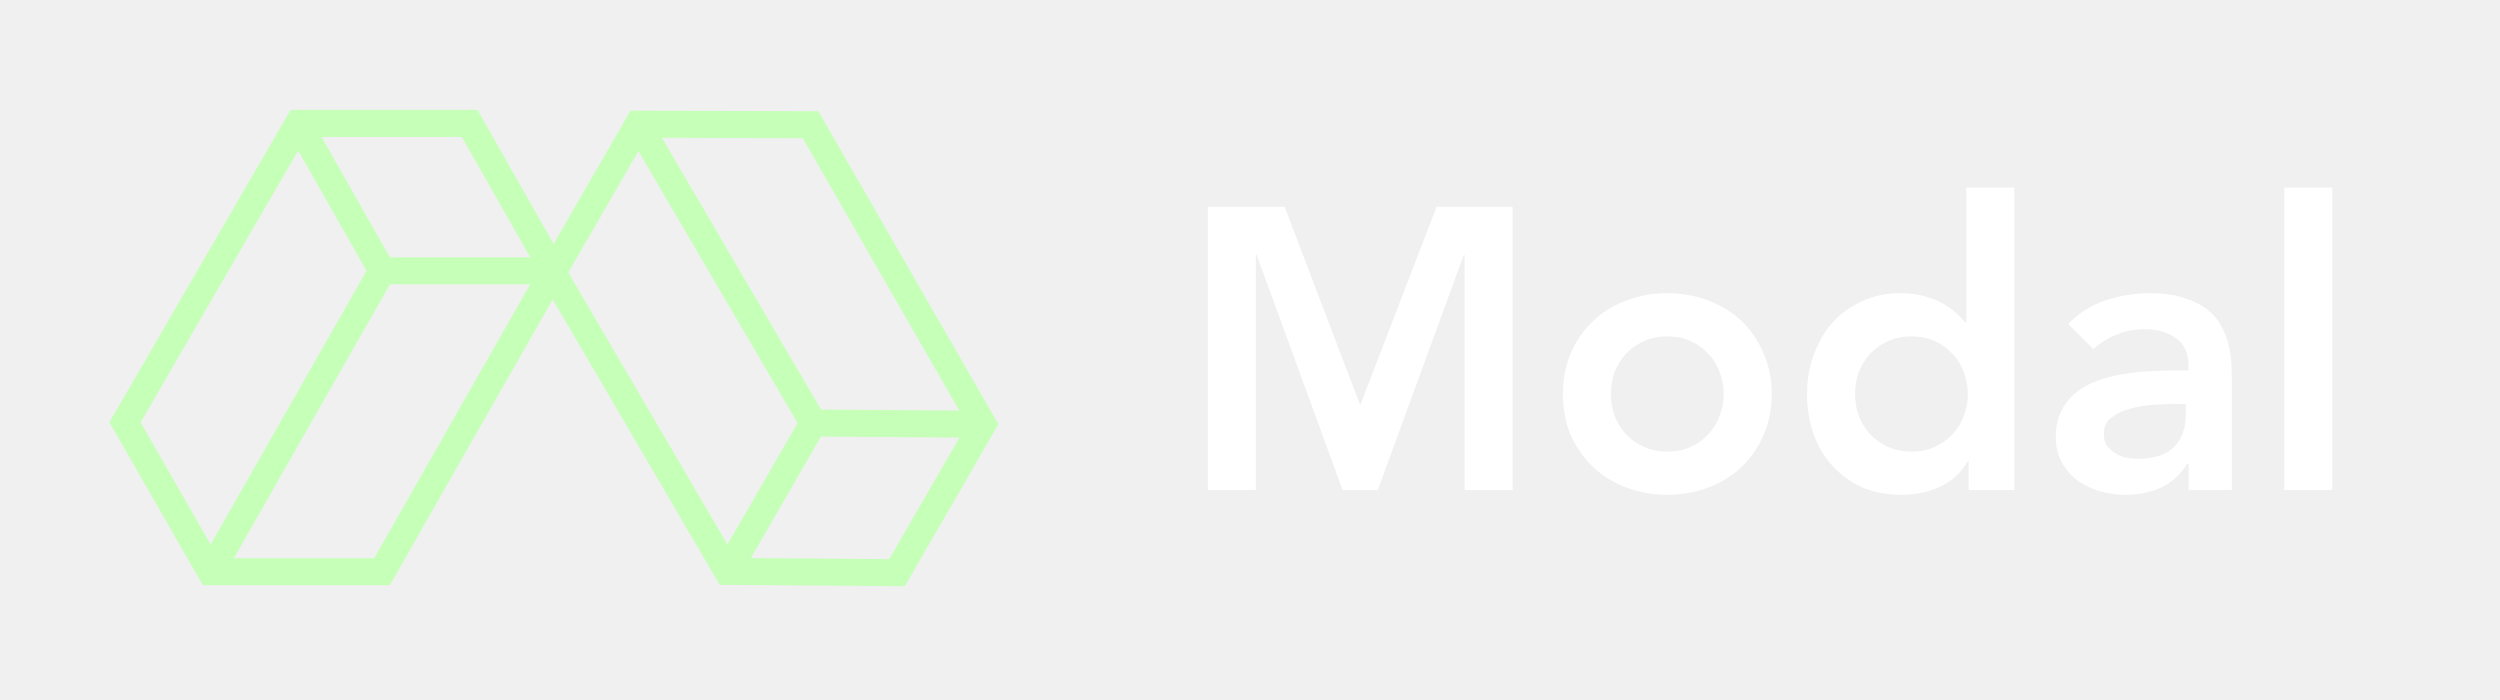
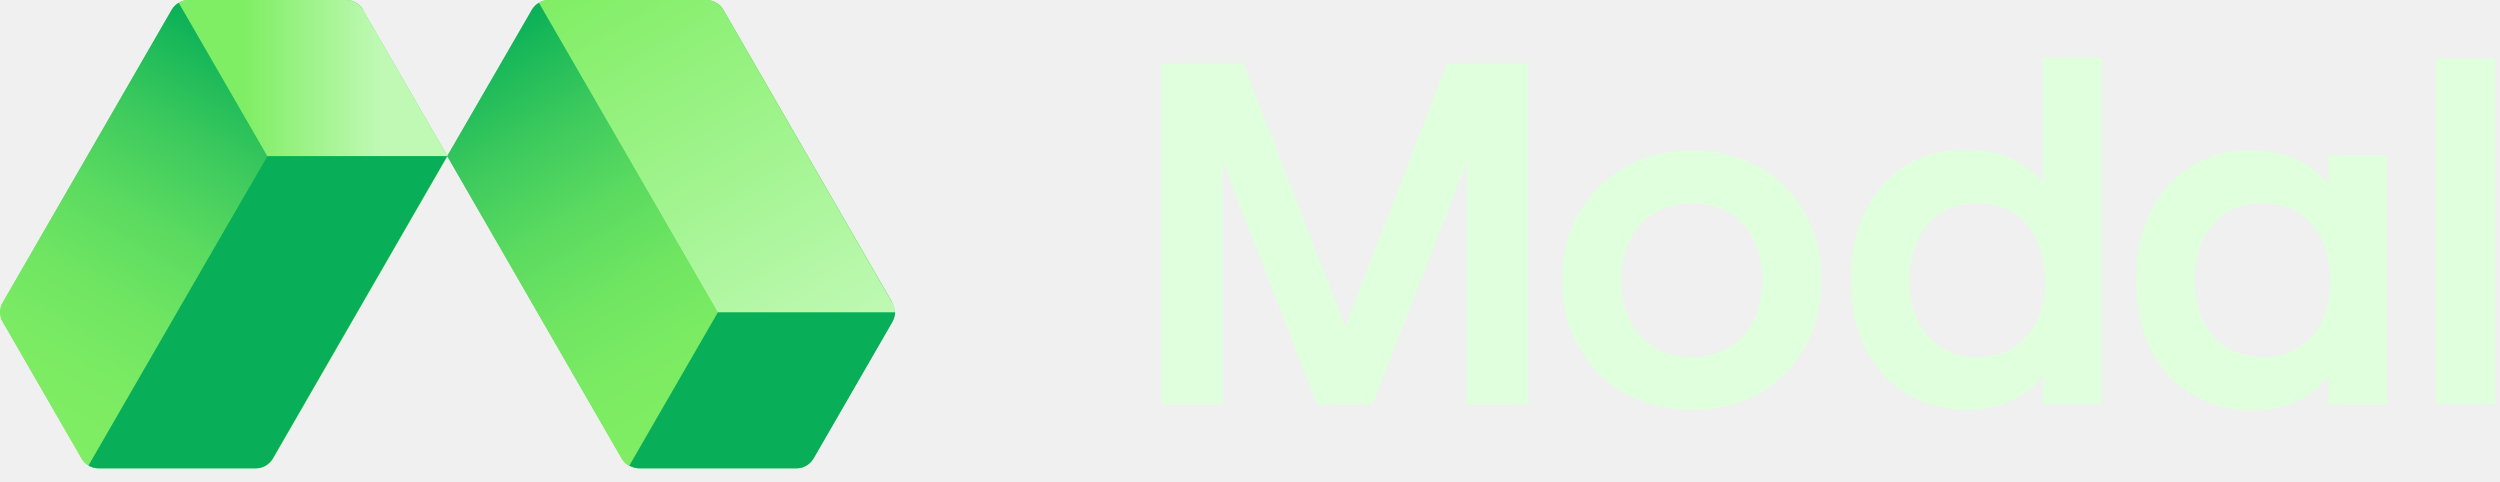
- <svg xmlns="http://www.w3.org/2000/svg" width="500" height="140" viewBox="0 0 500 140" fill="none">
-   <path fill-rule="evenodd" clip-rule="evenodd" d="M58.113 21.983H95.51L113.78 54.173L77.974 117.041H40.571L21.883 84.448L58.113 21.983ZM59.643 30.108L28.117 84.463L42.127 108.899L73.298 54.168L59.643 30.108ZM77.974 56.871L46.78 111.641H74.835L106.029 56.871H77.974ZM106.037 51.471H77.976L64.305 27.383H92.365L106.037 51.471Z" fill="#C5FFB8" />
-   <path fill-rule="evenodd" clip-rule="evenodd" d="M199.662 84.856L180.963 117.243L143.951 116.97L107.408 54.527L126.11 22.134L163.681 22.248L199.662 84.856ZM191.86 82.118L160.55 27.638L132.383 27.553L164.196 81.914L191.86 82.118ZM159.518 84.612L127.682 30.212L113.654 54.508L145.49 108.909L159.518 84.612ZM150.163 111.615L164.193 87.314L191.889 87.519L177.859 111.819L150.163 111.615Z" fill="#C5FFB8" />
-   <path d="M241.56 41.36H256.92L272.04 81.04L287.32 41.36H302.52V98H292.92V50.96H292.76L275.56 98H268.52L251.32 50.96H251.16V98H241.56V41.36ZM312.583 78.8C312.583 75.76 313.116 73.013 314.183 70.56C315.303 68.053 316.796 65.92 318.663 64.16C320.529 62.4 322.743 61.04 325.303 60.08C327.863 59.12 330.583 58.64 333.463 58.64C336.343 58.64 339.063 59.12 341.623 60.08C344.183 61.04 346.396 62.4 348.263 64.16C350.129 65.92 351.596 68.053 352.663 70.56C353.783 73.013 354.343 75.76 354.343 78.8C354.343 81.84 353.783 84.613 352.663 87.12C351.596 89.573 350.129 91.68 348.263 93.44C346.396 95.2 344.183 96.56 341.623 97.52C339.063 98.48 336.343 98.96 333.463 98.96C330.583 98.96 327.863 98.48 325.303 97.52C322.743 96.56 320.529 95.2 318.663 93.44C316.796 91.68 315.303 89.573 314.183 87.12C313.116 84.613 312.583 81.84 312.583 78.8ZM322.183 78.8C322.183 80.293 322.423 81.733 322.903 83.12C323.436 84.507 324.183 85.733 325.143 86.8C326.156 87.867 327.356 88.72 328.743 89.36C330.129 90 331.703 90.32 333.463 90.32C335.223 90.32 336.796 90 338.183 89.36C339.569 88.72 340.743 87.867 341.703 86.8C342.716 85.733 343.463 84.507 343.943 83.12C344.476 81.733 344.743 80.293 344.743 78.8C344.743 77.307 344.476 75.867 343.943 74.48C343.463 73.093 342.716 71.867 341.703 70.8C340.743 69.733 339.569 68.88 338.183 68.24C336.796 67.6 335.223 67.28 333.463 67.28C331.703 67.28 330.129 67.6 328.743 68.24C327.356 68.88 326.156 69.733 325.143 70.8C324.183 71.867 323.436 73.093 322.903 74.48C322.423 75.867 322.183 77.307 322.183 78.8ZM393.731 92.24H393.571C392.184 94.587 390.317 96.293 387.971 97.36C385.624 98.427 383.091 98.96 380.371 98.96C377.384 98.96 374.717 98.453 372.371 97.44C370.077 96.373 368.104 94.933 366.451 93.12C364.797 91.307 363.544 89.173 362.691 86.72C361.837 84.267 361.411 81.627 361.411 78.8C361.411 75.973 361.864 73.333 362.771 70.88C363.677 68.427 364.931 66.293 366.531 64.48C368.184 62.667 370.157 61.253 372.451 60.24C374.744 59.173 377.251 58.64 379.971 58.64C381.784 58.64 383.384 58.827 384.771 59.2C386.157 59.573 387.384 60.053 388.451 60.64C389.517 61.227 390.424 61.867 391.171 62.56C391.917 63.2 392.531 63.84 393.011 64.48H393.251V37.52H402.851V98H393.731V92.24ZM371.011 78.8C371.011 80.293 371.251 81.733 371.731 83.12C372.264 84.507 373.011 85.733 373.971 86.8C374.984 87.867 376.184 88.72 377.571 89.36C378.957 90 380.531 90.32 382.291 90.32C384.051 90.32 385.624 90 387.011 89.36C388.397 88.72 389.571 87.867 390.531 86.8C391.544 85.733 392.291 84.507 392.771 83.12C393.304 81.733 393.571 80.293 393.571 78.8C393.571 77.307 393.304 75.867 392.771 74.48C392.291 73.093 391.544 71.867 390.531 70.8C389.571 69.733 388.397 68.88 387.011 68.24C385.624 67.6 384.051 67.28 382.291 67.28C380.531 67.28 378.957 67.6 377.571 68.24C376.184 68.88 374.984 69.733 373.971 70.8C373.011 71.867 372.264 73.093 371.731 74.48C371.251 75.867 371.011 77.307 371.011 78.8ZM437.721 92.72H437.481C436.095 94.907 434.335 96.507 432.201 97.52C430.068 98.48 427.721 98.96 425.161 98.96C423.401 98.96 421.668 98.72 419.961 98.24C418.308 97.76 416.815 97.04 415.481 96.08C414.201 95.12 413.161 93.92 412.361 92.48C411.561 91.04 411.161 89.36 411.161 87.44C411.161 85.36 411.535 83.6 412.281 82.16C413.028 80.667 414.015 79.44 415.241 78.48C416.521 77.467 417.988 76.667 419.641 76.08C421.295 75.493 423.001 75.067 424.761 74.8C426.575 74.48 428.388 74.293 430.201 74.24C432.015 74.133 433.721 74.08 435.321 74.08H437.721V73.04C437.721 70.64 436.895 68.853 435.241 67.68C433.588 66.453 431.481 65.84 428.921 65.84C426.895 65.84 425.001 66.213 423.241 66.96C421.481 67.653 419.961 68.613 418.681 69.84L413.641 64.8C415.775 62.613 418.255 61.04 421.081 60.08C423.961 59.12 426.921 58.64 429.961 58.64C432.681 58.64 434.975 58.96 436.841 59.6C438.708 60.187 440.255 60.96 441.481 61.92C442.708 62.88 443.641 64 444.281 65.28C444.975 66.507 445.455 67.76 445.721 69.04C446.041 70.32 446.228 71.573 446.281 72.8C446.335 73.973 446.361 75.013 446.361 75.92V98H437.721V92.72ZM437.161 80.8H435.161C433.828 80.8 432.335 80.853 430.681 80.96C429.028 81.067 427.455 81.333 425.961 81.76C424.521 82.133 423.295 82.72 422.281 83.52C421.268 84.267 420.761 85.333 420.761 86.72C420.761 87.627 420.948 88.4 421.321 89.04C421.748 89.627 422.281 90.133 422.921 90.56C423.561 90.987 424.281 91.307 425.081 91.52C425.881 91.68 426.681 91.76 427.481 91.76C430.788 91.76 433.215 90.987 434.761 89.44C436.361 87.84 437.161 85.68 437.161 82.96V80.8ZM456.85 37.52H466.45V98H456.85V37.52Z" fill="white" />
+ <svg xmlns="http://www.w3.org/2000/svg" width="187" height="36" viewBox="0 0 187 36" fill="none">
+   <path d="M108.176 4.758H114.306V30.271H109.723V12.085L102.659 30.271H98.513L91.449 12.056V30.271H86.866V4.758H92.996L100.615 24.433L108.234 4.758H108.176ZM136.229 20.959C136.229 22.827 135.82 24.491 135.002 25.98C134.185 27.44 133.047 28.607 131.587 29.425C130.128 30.242 128.434 30.651 126.566 30.651C124.698 30.651 122.947 30.242 121.487 29.395C120.027 28.549 118.889 27.41 118.072 25.922C117.254 24.462 116.846 22.798 116.846 20.959C116.846 19.12 117.254 17.427 118.072 15.967C118.889 14.508 120.057 13.37 121.516 12.523C122.976 11.676 124.669 11.268 126.566 11.268C128.464 11.268 130.128 11.676 131.587 12.494C133.047 13.311 134.185 14.479 135.002 15.938C135.82 17.398 136.229 19.091 136.229 20.959ZM131.821 20.959C131.821 19.85 131.616 18.828 131.178 17.953C130.741 17.077 130.128 16.376 129.31 15.909C128.522 15.442 127.588 15.209 126.566 15.209C125.545 15.209 124.61 15.442 123.793 15.909C123.005 16.376 122.363 17.048 121.925 17.923C121.487 18.799 121.253 19.821 121.253 20.959C121.253 22.098 121.487 23.119 121.925 23.995C122.363 24.871 123.005 25.542 123.793 26.009C124.581 26.476 125.515 26.71 126.566 26.71C127.617 26.71 128.493 26.476 129.31 26.009C130.098 25.542 130.741 24.871 131.178 23.995C131.616 23.119 131.821 22.098 131.821 20.959ZM157.217 4.379V30.242H152.809V28.082C152.225 28.87 151.466 29.483 150.503 29.95C149.569 30.417 148.43 30.651 147.117 30.651C145.424 30.651 143.906 30.242 142.592 29.454C141.279 28.666 140.257 27.527 139.527 26.068C138.797 24.608 138.447 22.886 138.447 20.93C138.447 18.974 138.797 17.31 139.498 15.851C140.199 14.391 141.191 13.253 142.475 12.435C143.76 11.618 145.249 11.209 146.971 11.209C148.314 11.209 149.452 11.414 150.415 11.851C151.379 12.289 152.167 12.873 152.809 13.632V4.291H157.217V4.379ZM152.955 20.959C152.955 19.85 152.751 18.828 152.342 17.953C151.933 17.077 151.35 16.376 150.591 15.909C149.832 15.442 148.956 15.209 147.934 15.209C146.854 15.209 145.949 15.442 145.19 15.909C144.431 16.376 143.847 17.077 143.439 17.953C143.03 18.828 142.826 19.85 142.826 20.959C142.826 22.068 143.03 23.09 143.439 23.966C143.847 24.842 144.431 25.542 145.219 26.009C146.008 26.476 146.912 26.71 147.963 26.71C149.014 26.71 149.832 26.476 150.591 26.009C151.35 25.542 151.933 24.842 152.371 23.966C152.78 23.09 152.984 22.068 152.984 20.959H152.955ZM178.556 11.676V30.271H174.148V28.169C173.535 28.958 172.776 29.571 171.813 30.008C170.878 30.446 169.74 30.68 168.426 30.68C166.733 30.68 165.215 30.271 163.902 29.483C162.588 28.695 161.566 27.556 160.866 26.097C160.136 24.637 159.786 22.915 159.786 20.959C159.786 19.003 160.136 17.34 160.837 15.88C161.537 14.42 162.53 13.282 163.814 12.464C165.099 11.647 166.587 11.239 168.31 11.239C169.682 11.239 170.849 11.472 171.842 11.939C172.834 12.406 173.593 13.019 174.148 13.778V11.618H178.556V11.676ZM174.294 20.959C174.294 19.85 174.089 18.828 173.681 17.953C173.272 17.077 172.688 16.376 171.929 15.909C171.17 15.442 170.295 15.209 169.273 15.209C168.193 15.209 167.288 15.442 166.529 15.909C165.77 16.376 165.186 17.077 164.777 17.953C164.369 18.828 164.164 19.85 164.164 20.959C164.164 22.068 164.369 23.09 164.777 23.966C165.186 24.842 165.77 25.542 166.558 26.009C167.346 26.476 168.251 26.71 169.302 26.71C170.353 26.71 171.17 26.476 171.929 26.009C172.688 25.542 173.272 24.842 173.71 23.966C174.119 23.09 174.323 22.068 174.323 20.959H174.294ZM182.234 4.379V30.242H186.642V4.379H182.234Z" fill="#DFFFDD" />
+   <path d="M27.14 0.73L33.474 11.677L20.426 34.3C20.163 34.737 19.696 35.029 19.17 35.029H7.377C7.114 35.029 6.852 34.971 6.647 34.825C6.443 34.708 6.239 34.504 6.122 34.3L0.225 24.083C-0.037 23.645 -0.037 23.061 0.225 22.623L12.865 0.73C12.982 0.496 13.186 0.321 13.391 0.204C13.595 0.088 13.858 0 14.12 0H25.914C26.439 0 26.906 0.292 27.169 0.73H27.14ZM66.752 22.623L54.112 0.73C53.995 0.496 53.791 0.321 53.587 0.204C53.383 0.088 53.12 0 52.857 0H41.064C40.538 0 40.071 0.292 39.809 0.73L33.474 11.677L46.523 34.3C46.785 34.737 47.252 35.029 47.778 35.029H59.571C59.834 35.029 60.096 34.971 60.301 34.825C60.505 34.708 60.709 34.504 60.826 34.3L66.723 24.083C66.986 23.645 66.986 23.061 66.723 22.623H66.752Z" fill="#62DE61" />
+   <path d="M19.988 11.677H33.474L27.14 0.73C26.877 0.292 26.41 0 25.884 0H14.091C13.828 0 13.566 0.058 13.361 0.204L19.988 11.677Z" fill="url(#paint0_linear_211_149)" />
+   <path d="M19.989 11.677L13.362 0.204C13.158 0.321 12.954 0.525 12.837 0.73L0.197 22.623C-0.066 23.061 -0.066 23.645 0.197 24.083L6.094 34.3C6.21 34.533 6.415 34.708 6.619 34.825L19.989 11.677Z" fill="url(#paint1_linear_211_149)" />
+   <path d="M33.475 11.677H19.989L6.619 34.825C6.823 34.942 7.086 35.029 7.349 35.029H19.142C19.668 35.029 20.135 34.737 20.397 34.3L33.446 11.677H33.475Z" fill="#09AF58" />
+   <path d="M66.754 24.083C66.871 23.849 66.958 23.616 66.958 23.353H53.706L47.079 34.825C47.283 34.942 47.546 35.029 47.809 35.029H59.602C60.127 35.029 60.595 34.737 60.857 34.3L66.754 24.083Z" fill="#09AF58" />
+   <path d="M41.035 0C40.773 0 40.51 0.058 40.306 0.204L53.675 23.353H66.928C66.928 23.09 66.87 22.857 66.724 22.623L54.084 0.73C53.821 0.292 53.354 0 52.829 0H41.035Z" fill="url(#paint2_linear_211_149)" />
+   <path d="M47.047 34.825L53.674 23.353L40.304 0.204C40.1 0.321 39.896 0.525 39.779 0.73L33.444 11.677L46.493 34.3C46.61 34.533 46.814 34.708 47.018 34.825H47.047Z" fill="url(#paint3_linear_211_149)" />
+   <defs>
+     <linearGradient id="paint0_linear_211_149" x1="28.395" y1="-52.544" x2="18.411" y2="-52.544" gradientUnits="userSpaceOnUse">
+       <stop stop-color="#BFF9B4" />
+       <stop offset="1" stop-color="#80EE64" />
+     </linearGradient>
+     <linearGradient id="paint1_linear_211_149" x1="1.569" y1="31.906" x2="18.237" y2="3.007" gradientUnits="userSpaceOnUse">
+       <stop stop-color="#80EE64" />
+       <stop offset="0.18" stop-color="#7BEB63" />
+       <stop offset="0.36" stop-color="#6FE562" />
+       <stop offset="0.55" stop-color="#5ADA60" />
+       <stop offset="0.74" stop-color="#3DCA5D" />
+       <stop offset="0.93" stop-color="#18B759" />
+       <stop offset="1" stop-color="#09AF58" />
+     </linearGradient>
+     <linearGradient id="paint2_linear_211_149" x1="62.053" y1="26.184" x2="45.385" y2="-2.715" gradientUnits="userSpaceOnUse">
+       <stop stop-color="#BFF9B4" />
+       <stop offset="1" stop-color="#80EE64" />
+     </linearGradient>
+     <linearGradient id="paint3_linear_211_149" x1="51.952" y1="32.023" x2="35.254" y2="3.123" gradientUnits="userSpaceOnUse">
+       <stop stop-color="#80EE64" />
+       <stop offset="0.18" stop-color="#7BEB63" />
+       <stop offset="0.36" stop-color="#6FE562" />
+       <stop offset="0.55" stop-color="#5ADA60" />
+       <stop offset="0.74" stop-color="#3DCA5D" />
+       <stop offset="0.93" stop-color="#18B759" />
+       <stop offset="1" stop-color="#09AF58" />
+     </linearGradient>
+   </defs>
</svg>
